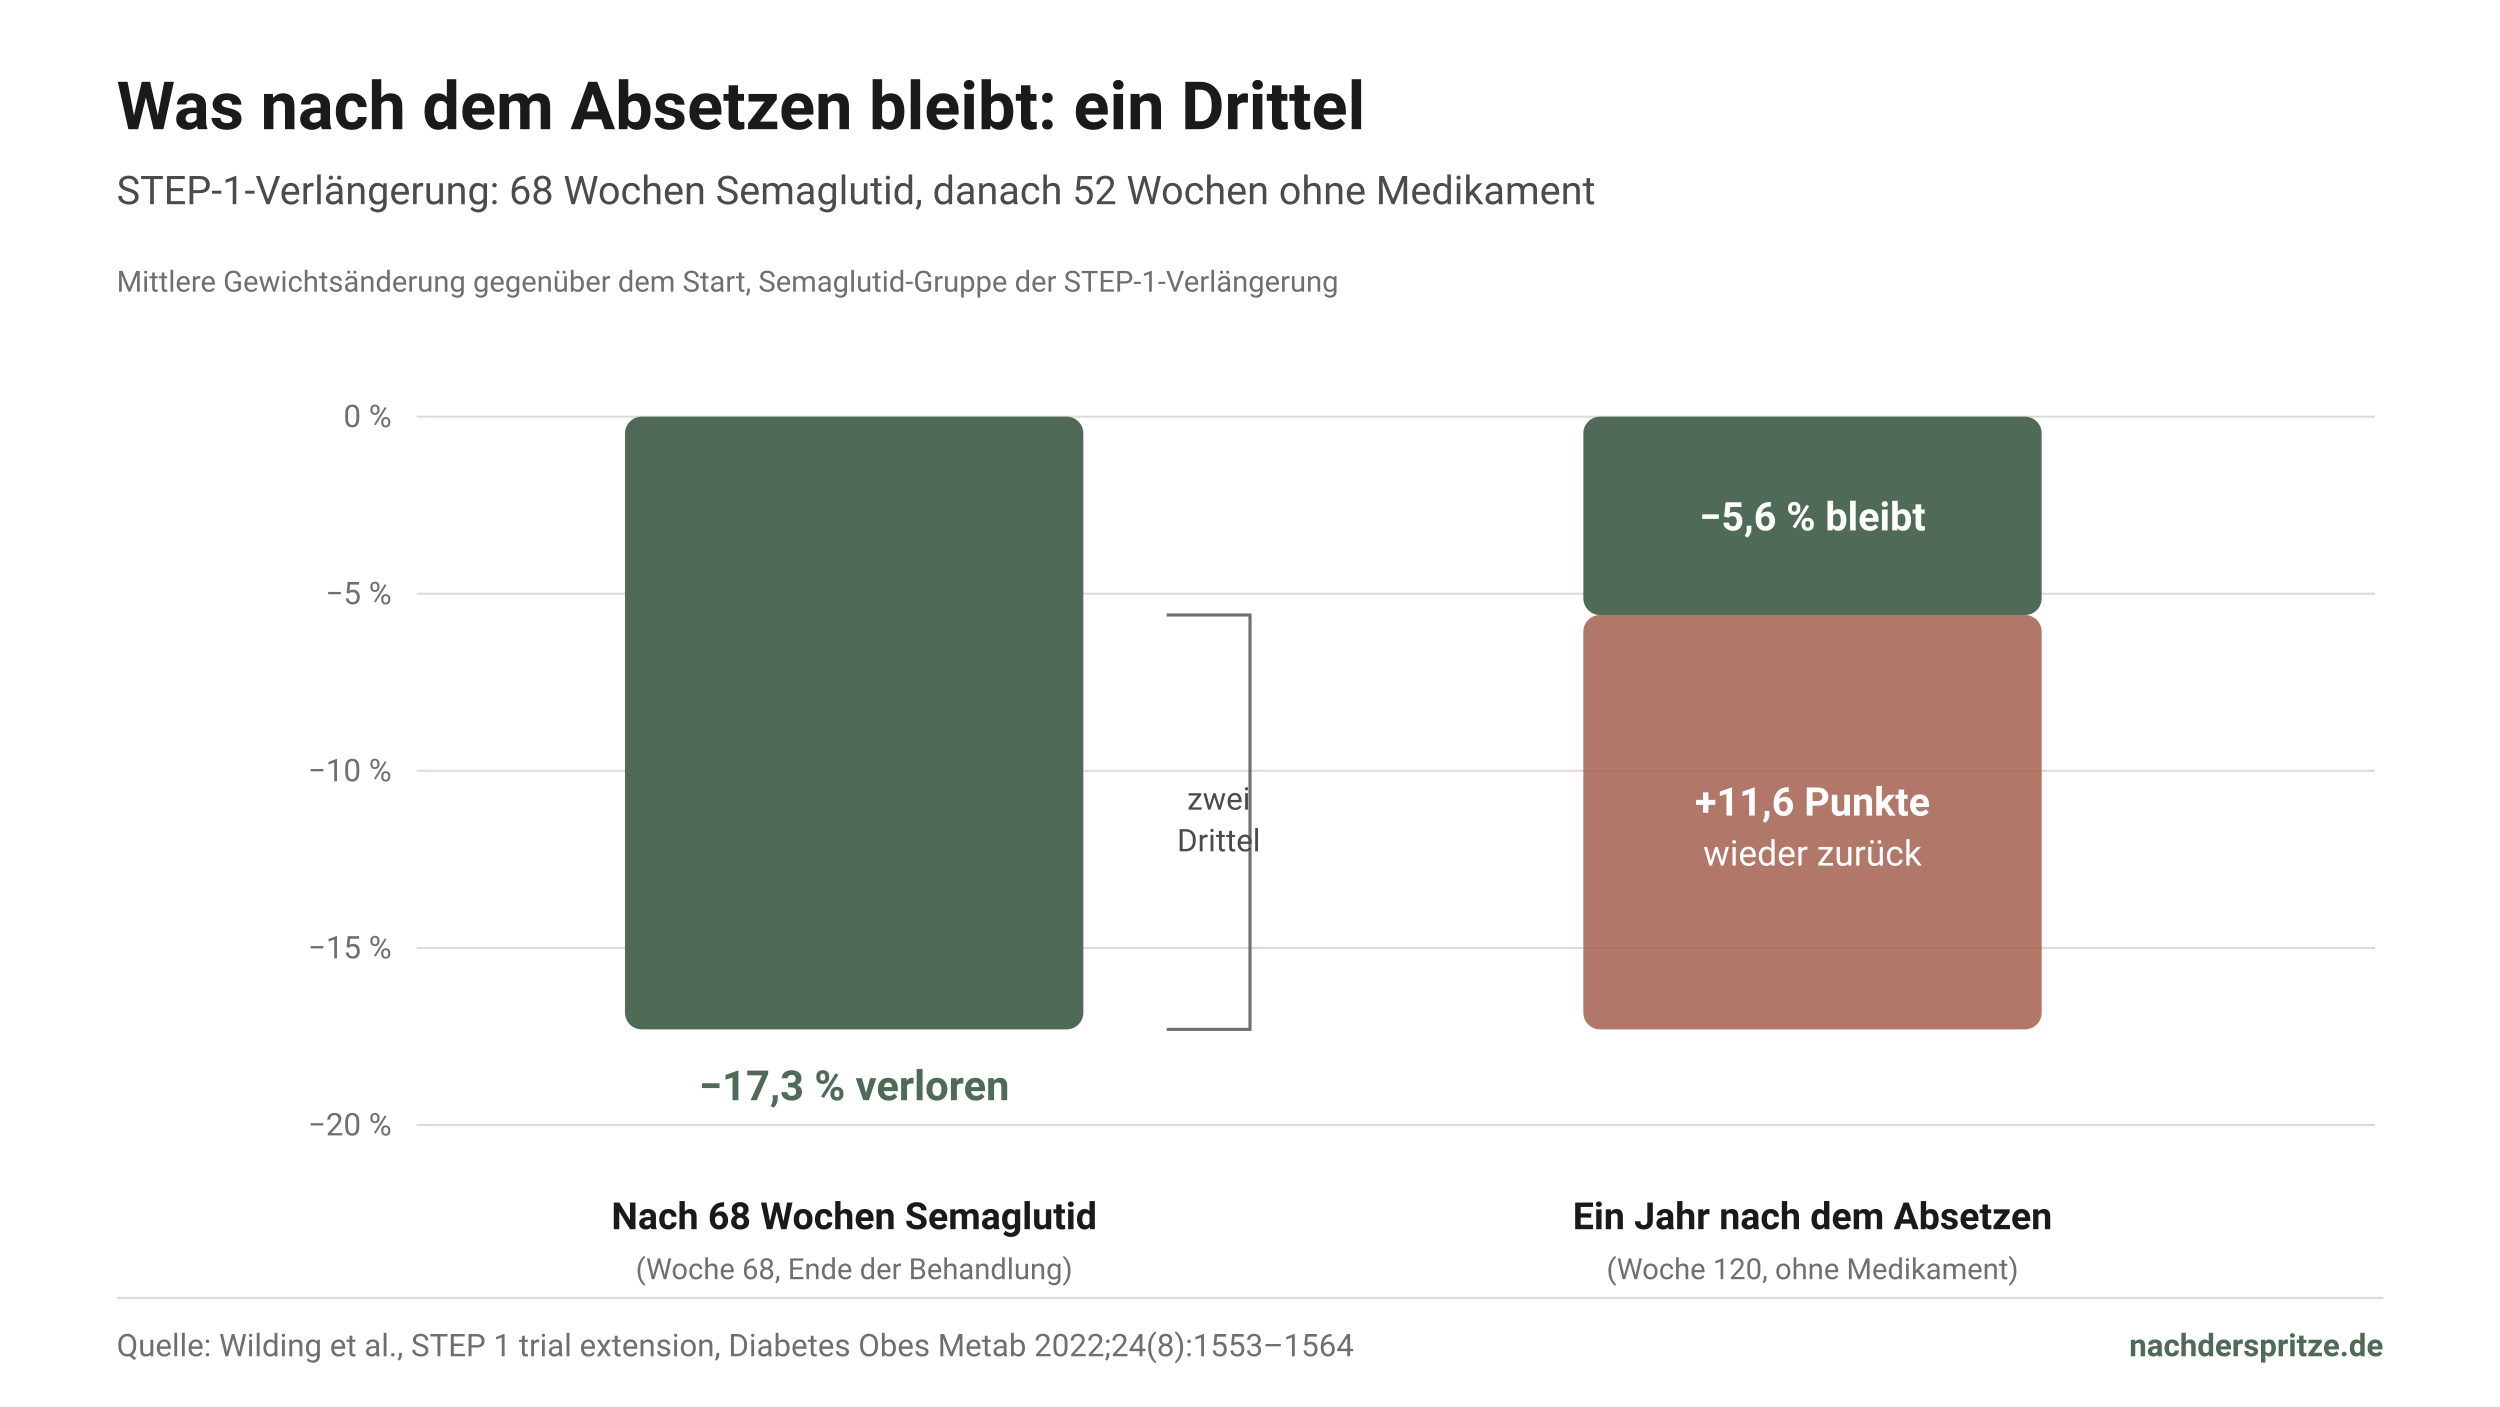
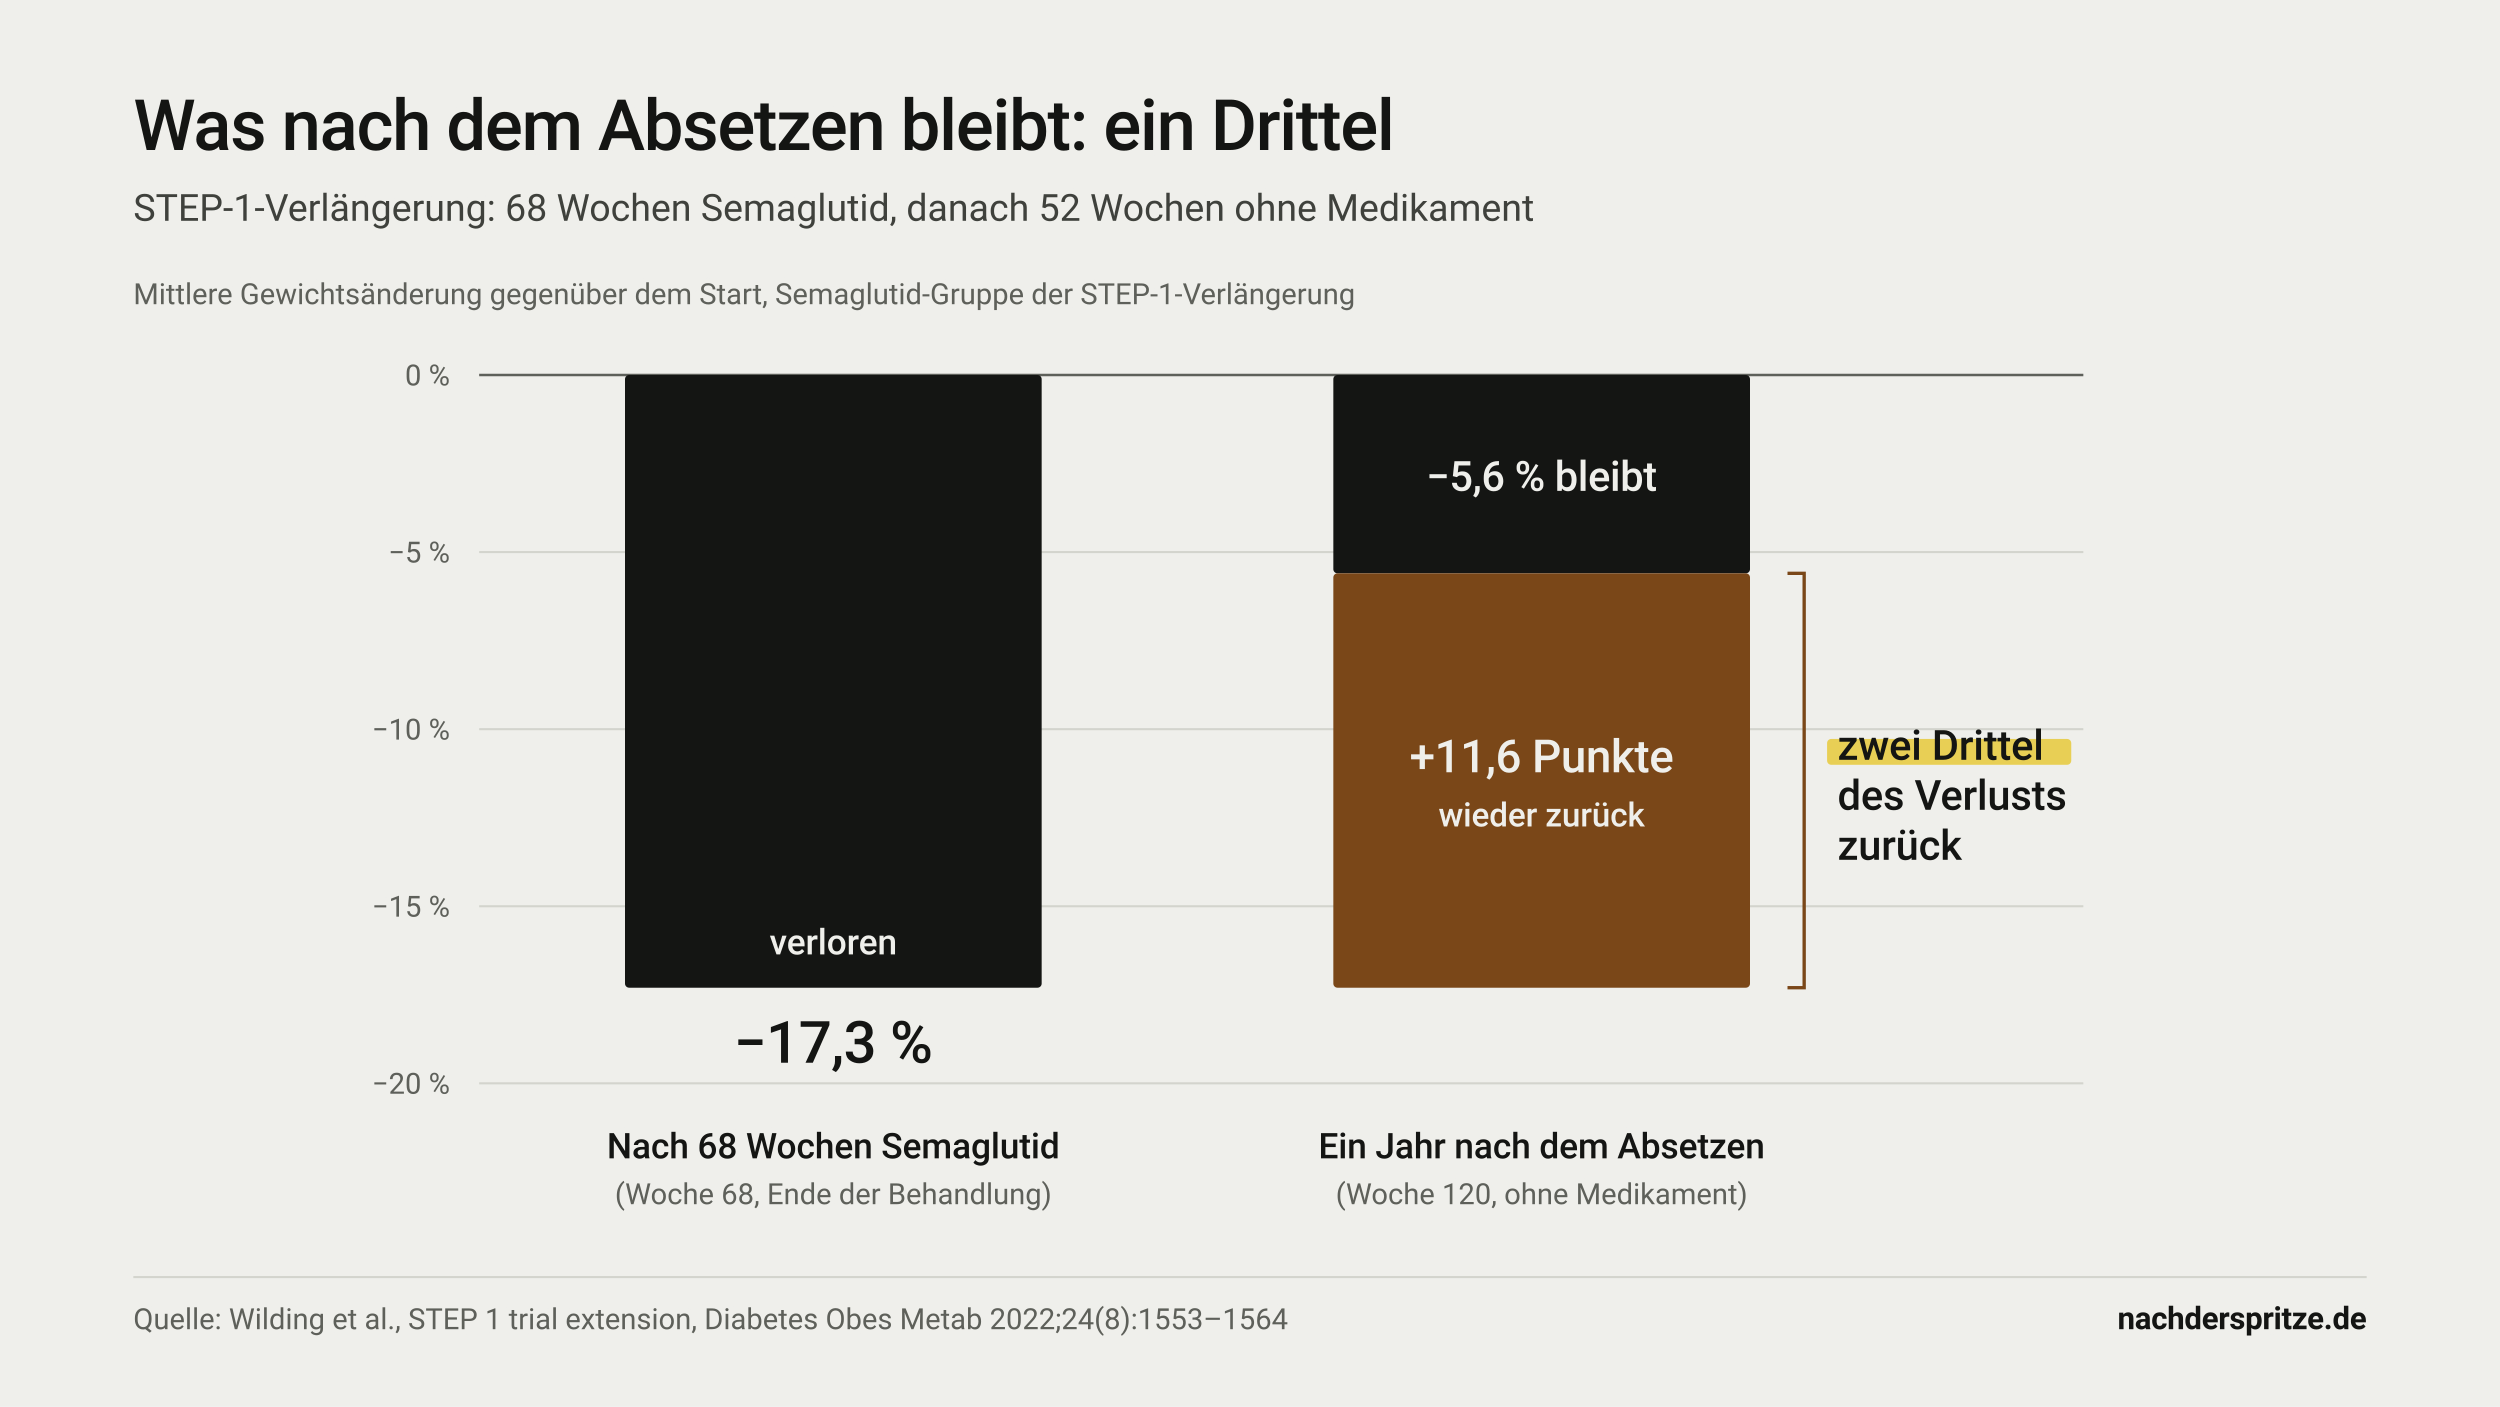
- <svg xmlns="http://www.w3.org/2000/svg" width="1200" height="675" viewBox="0 0 1200 675" role="img" aria-labelledby="t d" font-family="'Hanken Grotesk Variable', 'Hanken Grotesk', system-ui, -apple-system, 'Segoe UI', Roboto, Helvetica, Arial, sans-serif">
-   <rect width="1200" height="675" fill="#ffffff" />
-   <text x="56" y="62" font-size="32" font-weight="700" fill="#1a1a1a" text-anchor="start">Was nach dem Absetzen bleibt: ein Drittel</text>
-   <text x="56" y="98" font-size="19" font-weight="400" fill="#4b4b4b" text-anchor="start">STEP-1-Verlängerung: 68 Wochen Semaglutid, danach 52 Wochen ohne Medikament</text>
-   <line x1="200" y1="200" x2="1140" y2="200" stroke="#dedbd4" stroke-width="1" />
-   <text x="188" y="205" font-size="15" font-weight="400" fill="#6f6f6f" text-anchor="end">0 %</text>
-   <line x1="200" y1="285" x2="1140" y2="285" stroke="#dedbd4" stroke-width="1" />
-   <text x="188" y="290" font-size="15" font-weight="400" fill="#6f6f6f" text-anchor="end">−5 %</text>
-   <line x1="200" y1="370" x2="1140" y2="370" stroke="#dedbd4" stroke-width="1" />
-   <text x="188" y="375" font-size="15" font-weight="400" fill="#6f6f6f" text-anchor="end">−10 %</text>
-   <line x1="200" y1="455" x2="1140" y2="455" stroke="#dedbd4" stroke-width="1" />
-   <text x="188" y="460" font-size="15" font-weight="400" fill="#6f6f6f" text-anchor="end">−15 %</text>
-   <line x1="200" y1="540" x2="1140" y2="540" stroke="#dedbd4" stroke-width="1" />
-   <text x="188" y="545" font-size="15" font-weight="400" fill="#6f6f6f" text-anchor="end">−20 %</text>
-   <rect x="300" width="220" y="200" height="294.1" rx="8" fill="#4f6b57" />
-   <text x="410" y="528.1" font-size="20" font-weight="700" fill="#4f6b57" text-anchor="middle">−17,3 % verloren</text>
-   <text x="410" y="590" font-size="18" font-weight="700" fill="#1a1a1a" text-anchor="middle">Nach 68 Wochen Semaglutid</text>
-   <rect x="760" width="220" y="200" height="95.2" rx="8" fill="#4f6b57" />
-   <rect x="760" width="220" y="295.2" height="198.9" rx="8" fill="#a35f4d" opacity="0.85" />
-   <text x="870" y="254.6" font-size="19" font-weight="700" fill="#ffffff" text-anchor="middle">−5,6 % bleibt</text>
-   <text x="870" y="391.5" font-size="19" font-weight="700" fill="#ffffff" text-anchor="middle">+11,6 Punkte</text>
-   <text x="870" y="415.5" font-size="17" font-weight="400" fill="#ffffff" text-anchor="middle">wieder zurück</text>
-   <text x="870" y="590" font-size="18" font-weight="700" fill="#1a1a1a" text-anchor="middle">Ein Jahr nach dem Absetzen</text>
-   <text x="870" y="614" font-size="14" font-weight="400" fill="#6f6f6f" text-anchor="middle">(Woche 120, ohne Medikament)</text>
-   <text x="410" y="614" font-size="14" font-weight="400" fill="#6f6f6f" text-anchor="middle">(Woche 68, Ende der Behandlung)</text>
-   <path d="M560 494.1 L600 494.1 L600 295.2 L560 295.2" fill="none" stroke="#6f6f6f" stroke-width="1.5" />
-   <text x="585" y="388.65" font-size="15" font-weight="400" fill="#4b4b4b" text-anchor="middle">zwei</text>
-   <text x="585" y="408.65" font-size="15" font-weight="400" fill="#4b4b4b" text-anchor="middle">Drittel</text>
-   <text x="56" y="140" font-size="14" font-weight="400" fill="#6f6f6f" text-anchor="start">Mittlere Gewichtsänderung gegenüber dem Start, Semaglutid-Gruppe der STEP-1-Verlängerung</text>
-   <line x1="56" y1="623" x2="1144" y2="623" stroke="#dedbd4" stroke-width="1" />
-   <text x="56" y="651" font-size="15" font-weight="400" fill="#6f6f6f" text-anchor="start">Quelle: Wilding et al., STEP 1 trial extension, Diabetes Obes Metab 2022;24(8):1553–1564</text>
-   <text x="1144" y="651" font-size="15" font-weight="600" fill="#4f6b57" text-anchor="end">nachderspritze.de</text>
+ <svg xmlns="http://www.w3.org/2000/svg" width="1200" height="675" viewBox="0 0 1200 675" role="img" aria-labelledby="t d" font-family="'Mona Sans Variable', 'Mona Sans', system-ui, -apple-system, 'Segoe UI', Roboto, Helvetica, Arial, sans-serif">
+   <rect width="1200" height="675" fill="#EFEFEB" />
+   <text x="64" y="72" font-size="34" font-weight="540" fill="#141513" text-anchor="start" style="font-stretch:116%;letter-spacing:-0.02em" stroke="#EFEFEB" stroke-width="5" stroke-linejoin="round" paint-order="stroke">Was nach dem Absetzen bleibt: ein Drittel</text>
+   <text x="64" y="106" font-size="18" font-weight="420" fill="#3F413C" text-anchor="start" style="font-stretch:100%;letter-spacing:0em" stroke="#EFEFEB" stroke-width="5" stroke-linejoin="round" paint-order="stroke">STEP-1-Verlängerung: 68 Wochen Semaglutid, danach 52 Wochen ohne Medikament</text>
+   <text x="64" y="146" font-size="14" font-weight="420" fill="#5E605A" text-anchor="start" style="font-stretch:100%;letter-spacing:0em" stroke="#EFEFEB" stroke-width="5" stroke-linejoin="round" paint-order="stroke">Mittlere Gewichtsänderung gegenüber dem Start, Semaglutid-Gruppe der STEP-1-Verlängerung</text>
+   <line x1="230" y1="180" x2="1000" y2="180" stroke="#5E605A" stroke-width="1.2" />
+   <text x="216" y="185" font-size="14" font-weight="440" fill="#5E605A" text-anchor="end" style="font-stretch:100%;letter-spacing:0em;font-variant-numeric:tabular-nums" stroke="#EFEFEB" stroke-width="5" stroke-linejoin="round" paint-order="stroke">0 %</text>
+   <line x1="230" y1="265" x2="1000" y2="265" stroke="#D3D4CD" stroke-width="1" />
+   <text x="216" y="270" font-size="14" font-weight="440" fill="#5E605A" text-anchor="end" style="font-stretch:100%;letter-spacing:0em;font-variant-numeric:tabular-nums" stroke="#EFEFEB" stroke-width="5" stroke-linejoin="round" paint-order="stroke">−5 %</text>
+   <line x1="230" y1="350" x2="1000" y2="350" stroke="#D3D4CD" stroke-width="1" />
+   <text x="216" y="355" font-size="14" font-weight="440" fill="#5E605A" text-anchor="end" style="font-stretch:100%;letter-spacing:0em;font-variant-numeric:tabular-nums" stroke="#EFEFEB" stroke-width="5" stroke-linejoin="round" paint-order="stroke">−10 %</text>
+   <line x1="230" y1="435" x2="1000" y2="435" stroke="#D3D4CD" stroke-width="1" />
+   <text x="216" y="440" font-size="14" font-weight="440" fill="#5E605A" text-anchor="end" style="font-stretch:100%;letter-spacing:0em;font-variant-numeric:tabular-nums" stroke="#EFEFEB" stroke-width="5" stroke-linejoin="round" paint-order="stroke">−15 %</text>
+   <line x1="230" y1="520" x2="1000" y2="520" stroke="#D3D4CD" stroke-width="1" />
+   <text x="216" y="525" font-size="14" font-weight="440" fill="#5E605A" text-anchor="end" style="font-stretch:100%;letter-spacing:0em;font-variant-numeric:tabular-nums" stroke="#EFEFEB" stroke-width="5" stroke-linejoin="round" paint-order="stroke">−20 %</text>
+   <rect class="mk" x="300" y="180" width="200" height="294.1" rx="2" fill="#141513" />
+   <text x="400" y="458.1" font-size="17" font-weight="560" fill="#EFEFEB" text-anchor="middle" style="font-stretch:108%;letter-spacing:-0.005em" class="in">verloren</text>
+   <text x="400" y="510.1" font-size="28" font-weight="560" fill="#141513" text-anchor="middle" style="font-stretch:118%;letter-spacing:-0.01em" stroke="#EFEFEB" stroke-width="5" stroke-linejoin="round" paint-order="stroke">−17,3 %</text>
+   <rect class="mk" x="640" y="180" width="200" height="95.2" rx="2" fill="#141513" />
+   <rect class="mk" x="640" y="275.2" width="200" height="198.9" rx="2" fill="#7A4718" />
+   <text x="740" y="235.6" font-size="20" font-weight="560" fill="#EFEFEB" text-anchor="middle" style="font-stretch:118%;letter-spacing:-0.01em" class="in">−5,6 % bleibt</text>
+   <text x="740" y="370.7" font-size="22" font-weight="560" fill="#EFEFEB" text-anchor="middle" style="font-stretch:118%;letter-spacing:-0.01em" class="in">+11,6 Punkte</text>
+   <text x="740" y="396.7" font-size="16" font-weight="560" fill="#EFEFEB" text-anchor="middle" style="font-stretch:108%;letter-spacing:-0.005em" class="in">wieder zurück</text>
+   <path d="M858 275.2 H866 V474.1 H858" fill="none" stroke="#7A4718" stroke-width="1.6" />
+   <rect x="877" y="354.7" width="117.2" height="12.4" rx="2" fill="#E8CF55" />
+   <text x="882" y="364.7" font-size="20" font-weight="560" fill="#141513" text-anchor="start" style="font-stretch:108%;letter-spacing:-0.005em">zwei Drittel</text>
+   <text x="882" y="388.7" font-size="20" font-weight="560" fill="#141513" text-anchor="start" style="font-stretch:108%;letter-spacing:-0.005em" stroke="#EFEFEB" stroke-width="5" stroke-linejoin="round" paint-order="stroke">des Verlusts</text>
+   <text x="882" y="412.7" font-size="20" font-weight="560" fill="#141513" text-anchor="start" style="font-stretch:108%;letter-spacing:-0.005em" stroke="#EFEFEB" stroke-width="5" stroke-linejoin="round" paint-order="stroke">zurück</text>
+   <text x="400" y="556" font-size="17" font-weight="560" fill="#141513" text-anchor="middle" style="font-stretch:108%;letter-spacing:-0.005em" stroke="#EFEFEB" stroke-width="5" stroke-linejoin="round" paint-order="stroke">Nach 68 Wochen Semaglutid</text>
+   <text x="400" y="578" font-size="14" font-weight="420" fill="#5E605A" text-anchor="middle" style="font-stretch:100%;letter-spacing:0em" stroke="#EFEFEB" stroke-width="5" stroke-linejoin="round" paint-order="stroke">(Woche 68, Ende der Behandlung)</text>
+   <text x="740" y="556" font-size="17" font-weight="560" fill="#141513" text-anchor="middle" style="font-stretch:108%;letter-spacing:-0.005em" stroke="#EFEFEB" stroke-width="5" stroke-linejoin="round" paint-order="stroke">Ein Jahr nach dem Absetzen</text>
+   <text x="740" y="578" font-size="14" font-weight="420" fill="#5E605A" text-anchor="middle" style="font-stretch:100%;letter-spacing:0em" stroke="#EFEFEB" stroke-width="5" stroke-linejoin="round" paint-order="stroke">(Woche 120, ohne Medikament)</text>
+   <line x1="64" y1="613" x2="1136" y2="613" stroke="#D3D4CD" stroke-width="1" />
+   <text x="64" y="638" font-size="14" font-weight="420" fill="#5E605A" text-anchor="start" style="font-stretch:100%;letter-spacing:0em" stroke="#EFEFEB" stroke-width="5" stroke-linejoin="round" paint-order="stroke">Quelle: Wilding et al., STEP 1 trial extension, Diabetes Obes Metab 2022;24(8):1553–1564</text>
+   <text x="1136" y="638" font-size="15" font-weight="600" fill="#141513" text-anchor="end" style="font-stretch:125%;letter-spacing:-0.01em" stroke="#EFEFEB" stroke-width="5" stroke-linejoin="round" paint-order="stroke">nachderspritze.de</text>
</svg>
